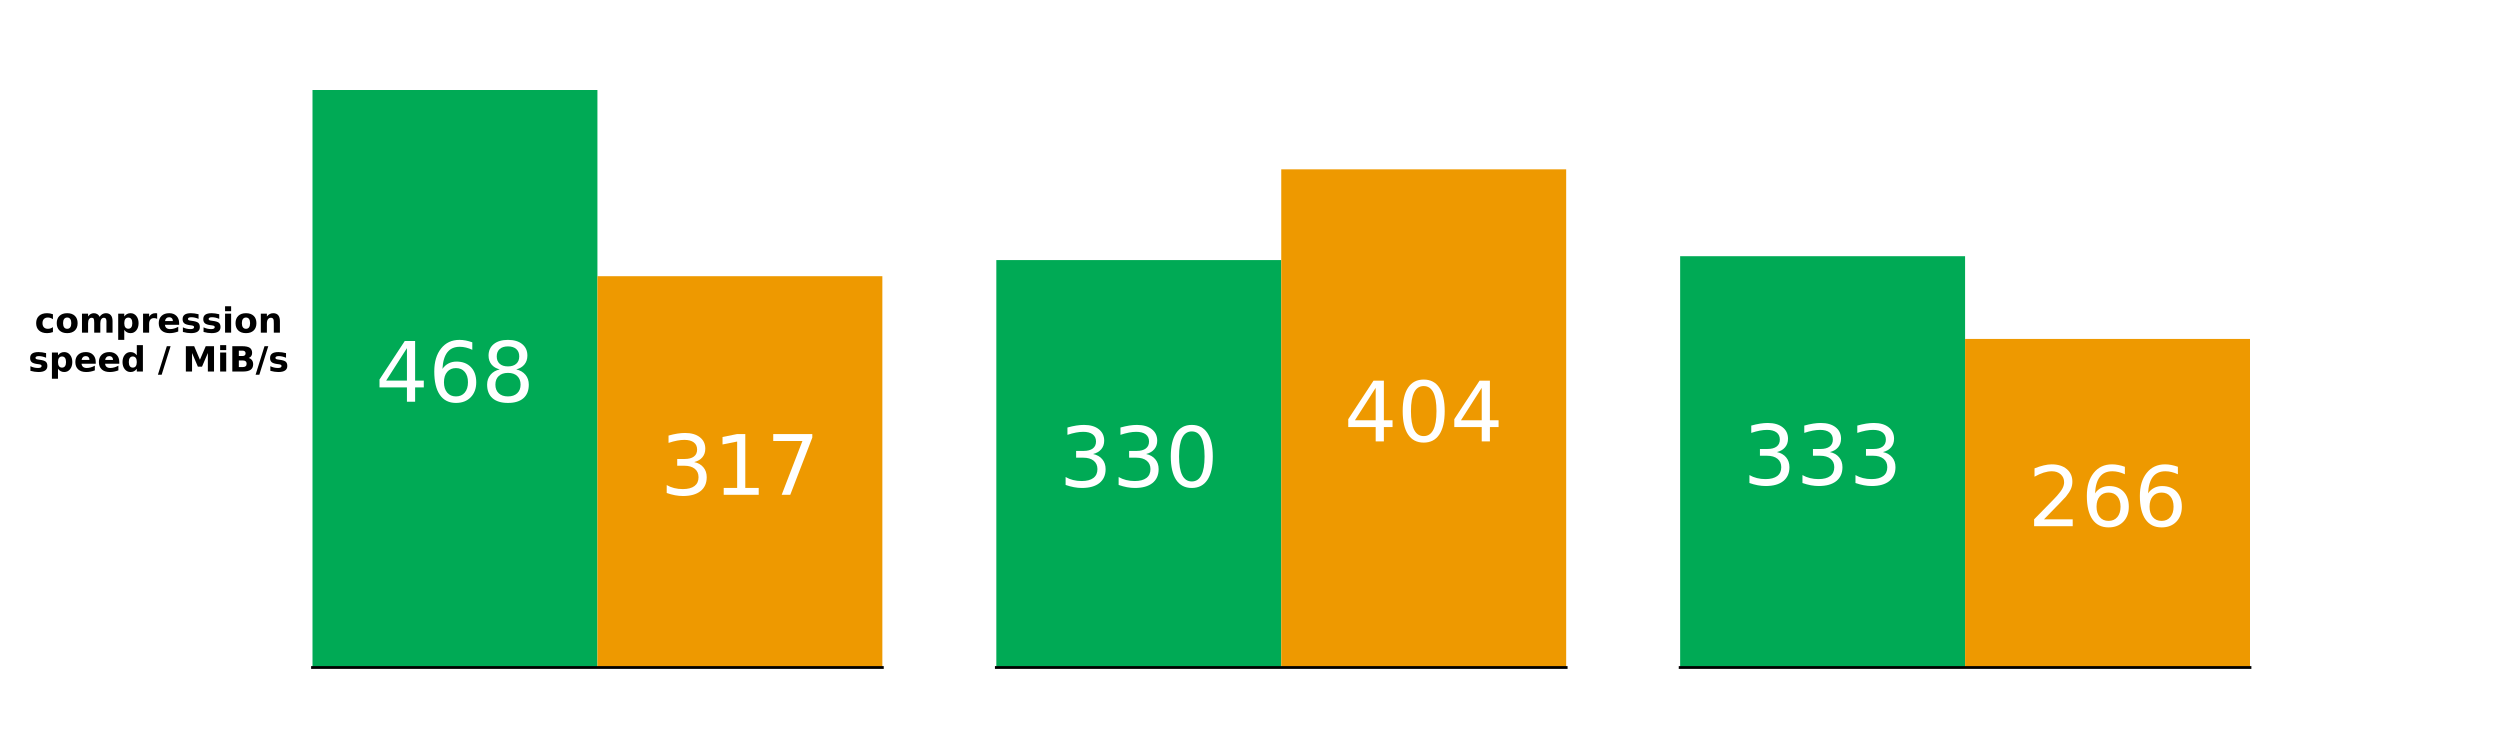
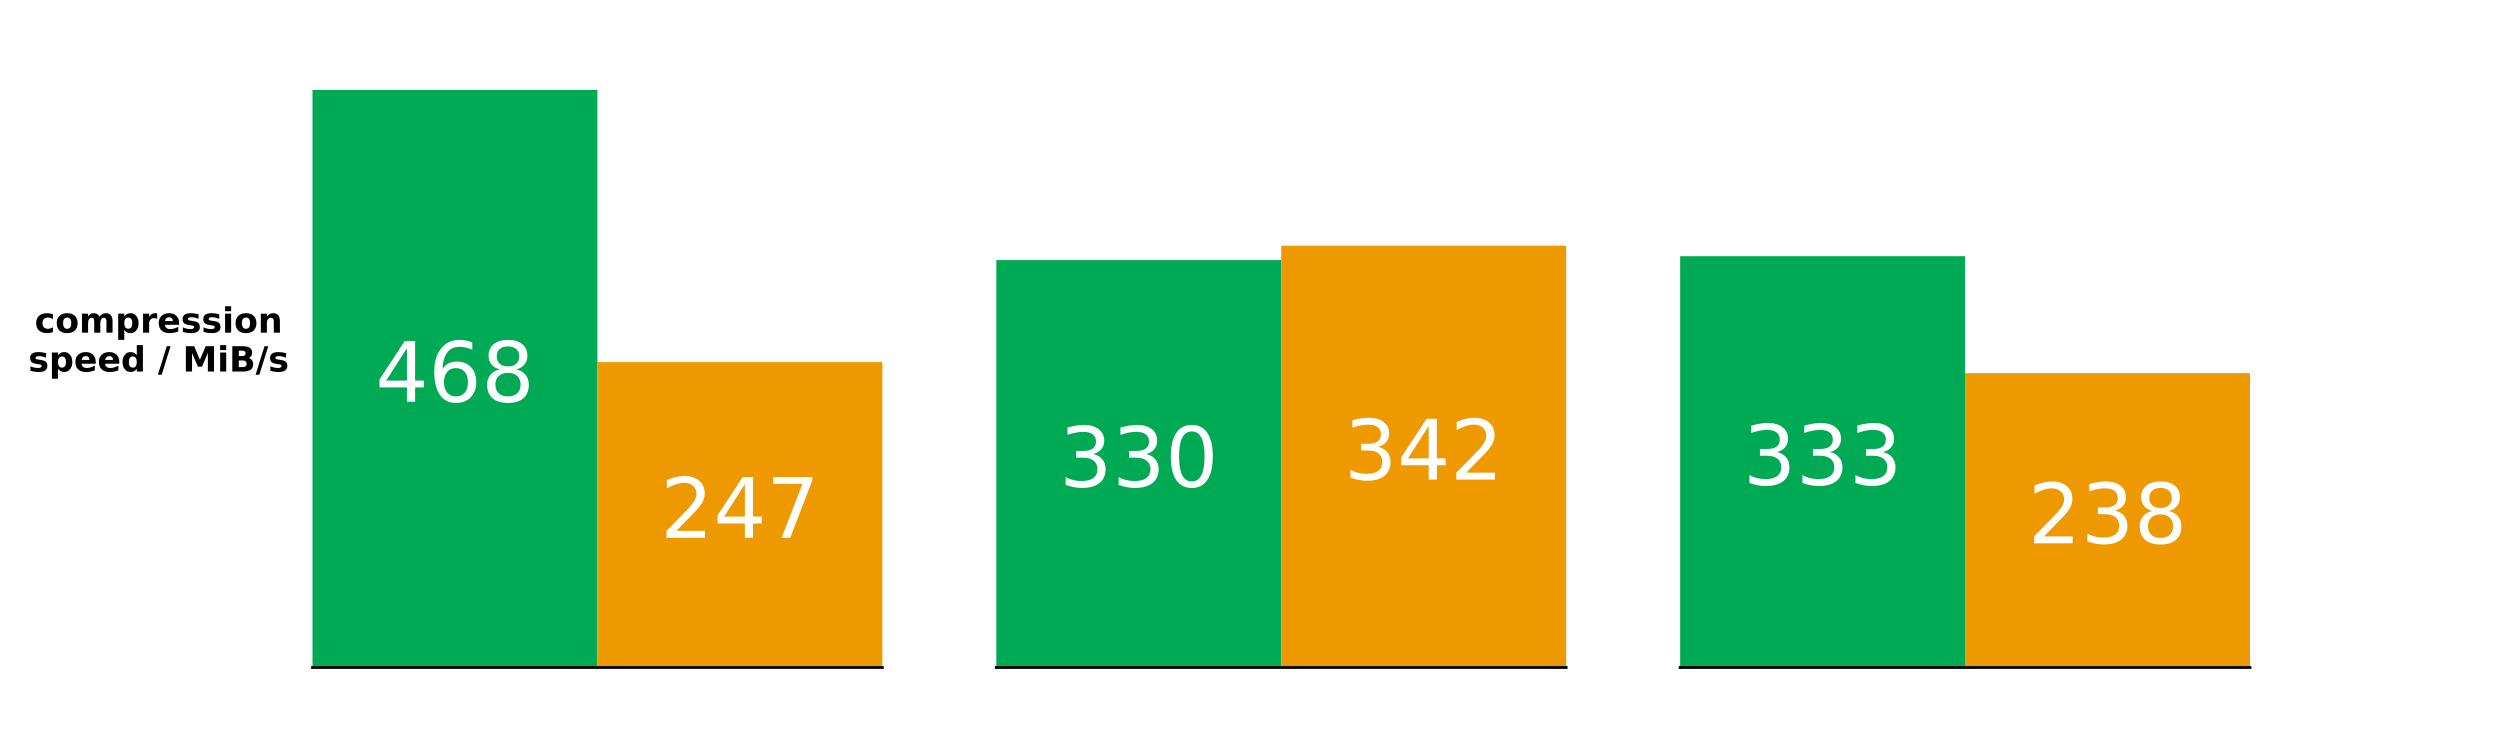
<svg xmlns="http://www.w3.org/2000/svg" xmlns:xlink="http://www.w3.org/1999/xlink" width="960" height="288" viewBox="0 0 720 216">
  <defs>
    <style>*{stroke-linejoin:round;stroke-linecap:butt}</style>
  </defs>
  <g id="figure_1">
    <path id="patch_1" d="M0 216h720V0H0z" style="fill:#fff" />
    <g id="axes_1">
      <path id="patch_2" d="M90 192.24h164.118V25.92H90z" style="fill:#fff" />
-       <path id="patch_3" d="M90 192.24h82.059V25.92H90z" clip-path="url(#p84df013199)" style="fill:#0a5" />
-       <path id="patch_4" d="M172.059 192.24h82.059V79.54h-82.06z" clip-path="url(#p84df013199)" style="fill:#e90" />
+       <path id="patch_3" d="M90 192.24h82.059V25.92H90z" clip-path="url(#pb6b6af82dc)" style="fill:#0a5" />
+       <path id="patch_4" d="M172.059 192.24h82.059v-87.954h-82.06z" clip-path="url(#pb6b6af82dc)" style="fill:#e90" />
      <g id="matplotlib.axis_2">
        <g id="text_1">
          <g transform="matrix(.1 0 0 -.1 9.983 95.802)">
            <defs>
              <path id="DejaVuSans-Bold-63" d="M3366 3391v-913q-228 156-458 231t-477 75q-468 0-729-273t-261-764q0-491 261-765 261-273 729-273 263 0 499 78 236 79 436 232V103Q3103 6 2833-42q-270-49-542-49-947 0-1482 486-534 486-534 1352t534 1351q535 486 1482 486 275 0 542-48t533-145z" transform="scale(.01563)" />
              <path id="DejaVuSans-Bold-6f" d="M2203 2784q-372 0-567-267t-195-770q0-503 195-771 195-267 567-267 366 0 559 267 194 268 194 771t-194 770q-193 267-559 267zm0 800q903 0 1411-488 508-487 508-1349 0-863-508-1351Q3106-91 2203-91q-906 0-1417 487-511 488-511 1351 0 862 511 1349 511 488 1417 488z" transform="scale(.01563)" />
              <path id="DejaVuSans-Bold-6d" d="M3781 2919q213 325 505 495t642 170q603 0 919-372 316-371 316-1081V0H5038v1825q3 41 4 84 2 44 2 125 0 372-110 539-109 168-353 168-318 0-492-263-173-262-180-759V0H2784v1825q0 581-100 748-100 168-356 168-322 0-497-264t-175-755V0H531v3500h1125v-512q207 296 474 446t589 150q362 0 640-175 279-175 422-490z" transform="scale(.01563)" />
              <path id="DejaVuSans-Bold-70" d="M1656 506v-1837H538v4831h1118v-512q232 306 513 451t647 145q647 0 1062-514 416-514 416-1323T3878 423Q3463-91 2816-91q-366 0-647 145-281 146-513 452zm744 2266q-359 0-552-264-192-264-192-761t192-761q193-264 552-264t548 262q190 263 190 763t-190 762q-189 263-548 263z" transform="scale(.01563)" />
              <path id="DejaVuSans-Bold-72" d="M3138 2547q-147 69-293 101-145 33-292 33-431 0-664-277-233-276-233-791V0H538v3500h1118v-575q216 344 495 501 280 158 671 158 56 0 121-5 66-4 191-20l4-1012z" transform="scale(.01563)" />
              <path id="DejaVuSans-Bold-65" d="M4031 1759v-318H1416q40-394 284-591t681-197q353 0 723 105 371 105 762 317V213Q3469 63 3072-14t-794-77q-950 0-1477 483-526 483-526 1355 0 856 517 1346 517 491 1424 491 825 0 1320-497 495-496 495-1328zm-1150 372q0 319-186 514-186 196-486 196-325 0-528-183t-253-527h1453z" transform="scale(.01563)" />
              <path id="DejaVuSans-Bold-73" d="M3272 3391v-850q-359 150-694 225-334 75-631 75-319 0-474-80-154-80-154-245 0-135 117-207 117-71 420-106l197-28q860-109 1156-359 297-250 297-785 0-559-413-841Q2681-91 1863-91q-347 0-718 55-370 55-761 164v850q335-162 686-244 352-81 714-81 329 0 494 90 166 91 166 270 0 150-114 223t-455 114l-197 25q-747 94-1047 347t-300 769q0 556 381 824 382 269 1169 269 310 0 650-47 341-46 741-146z" transform="scale(.01563)" />
              <path id="DejaVuSans-Bold-69" d="M538 3500h1118V0H538v3500zm0 1363h1118v-913H538v913z" transform="scale(.01563)" />
              <path id="DejaVuSans-Bold-6e" d="M4056 2131V0H2931v1631q0 453-20 625t-70 253q-66 110-179 171-112 61-256 61-350 0-550-271-200-270-200-748V0H538v3500h1118v-512q253 306 537 451 285 145 629 145 606 0 920-372 314-371 314-1081z" transform="scale(.01563)" />
            </defs>
            <use xlink:href="#DejaVuSans-Bold-63" />
            <use xlink:href="#DejaVuSans-Bold-6f" x="59.277" />
            <use xlink:href="#DejaVuSans-Bold-6d" x="127.979" />
            <use xlink:href="#DejaVuSans-Bold-70" x="232.178" />
            <use xlink:href="#DejaVuSans-Bold-72" x="303.76" />
            <use xlink:href="#DejaVuSans-Bold-65" x="353.076" />
            <use xlink:href="#DejaVuSans-Bold-73" x="420.898" />
            <use xlink:href="#DejaVuSans-Bold-73" x="480.42" />
            <use xlink:href="#DejaVuSans-Bold-69" x="539.941" />
            <use xlink:href="#DejaVuSans-Bold-6f" x="574.219" />
            <use xlink:href="#DejaVuSans-Bold-6e" x="642.92" />
          </g>
          <g transform="matrix(.1 0 0 -.1 8.16 107)">
            <defs>
              <path id="DejaVuSans-Bold-64" d="M2919 2988v1875h1125V0H2919v506q-231-309-510-453-278-144-643-144-647 0-1063 514-415 515-415 1324t415 1323q416 514 1063 514 362 0 642-145t511-451zM2181 722q360 0 549 262 189 263 189 763t-189 762q-189 263-549 263-356 0-545-263-189-262-189-762t189-763q189-262 545-262z" transform="scale(.01563)" />
              <path id="DejaVuSans-Bold-2f" d="M1644 4666h694L691-594H0l1644 5260z" transform="scale(.01563)" />
              <path id="DejaVuSans-Bold-4d" d="M588 4666h1531l1062-2497 1069 2497h1528V0H4641v3413L3566 897h-763L1728 3413V0H588v4666z" transform="scale(.01563)" />
              <path id="DejaVuSans-Bold-42" d="M2456 2859q285 0 431 125 147 125 147 369 0 241-147 367-146 127-431 127h-665v-988h665zm41-2040q362 0 545 153t183 462q0 304-181 455-181 152-547 152h-706V819h706zm1119 1678q387-113 599-416 213-303 213-743 0-675-456-1007Q3516 0 2584 0H588v4666h1806q972 0 1408-294t436-941q0-340-160-579-159-239-462-355z" transform="scale(.01563)" />
            </defs>
            <use xlink:href="#DejaVuSans-Bold-73" />
            <use xlink:href="#DejaVuSans-Bold-70" x="59.521" />
            <use xlink:href="#DejaVuSans-Bold-65" x="131.104" />
            <use xlink:href="#DejaVuSans-Bold-65" x="198.926" />
            <use xlink:href="#DejaVuSans-Bold-64" x="266.748" />
            <use xlink:href="#DejaVuSans-Bold-20" x="338.33" />
            <use xlink:href="#DejaVuSans-Bold-2f" x="373.145" />
            <use xlink:href="#DejaVuSans-Bold-20" x="409.668" />
            <use xlink:href="#DejaVuSans-Bold-4d" x="444.482" />
            <use xlink:href="#DejaVuSans-Bold-69" x="543.994" />
            <use xlink:href="#DejaVuSans-Bold-42" x="578.271" />
            <use xlink:href="#DejaVuSans-Bold-2f" x="654.492" />
            <use xlink:href="#DejaVuSans-Bold-73" x="691.016" />
          </g>
        </g>
      </g>
      <path id="patch_5" d="M90 192.24h164.118" style="fill:none;stroke:#000;stroke-width:.8;stroke-linejoin:miter;stroke-linecap:square" />
      <g id="text_2" style="fill:#fff" transform="matrix(.24 0 0 -.24 108.124 115.703)">
        <defs>
          <path id="DejaVuSans-34" d="M2419 4116 825 1625h1594v2491zm-166 550h794V1625h666v-525h-666V0h-628v1100H313v609l1940 2957z" transform="scale(.01563)" />
          <path id="DejaVuSans-36" d="M2113 2584q-425 0-674-291-248-290-248-796 0-503 248-796 249-292 674-292t673 292q248 293 248 796 0 506-248 796-248 291-673 291zm1253 1979v-575q-238 112-480 171-242 60-480 60-625 0-955-422-329-422-376-1275 184 272 462 417 279 145 613 145 703 0 1111-427 408-426 408-1160 0-719-425-1154Q2819-91 2113-91q-810 0-1238 620-428 621-428 1799 0 1106 525 1764t1409 658q238 0 480-47t505-140z" transform="scale(.01563)" />
          <path id="DejaVuSans-38" d="M2034 2216q-450 0-708-241-257-241-257-662 0-422 257-663 258-241 708-241t709 242q260 243 260 662 0 421-258 662-257 241-711 241zm-631 268q-406 100-633 378-226 279-226 679 0 559 398 884 399 325 1092 325 697 0 1094-325t397-884q0-400-227-679-226-278-629-378 456-106 710-416 255-309 255-755 0-679-414-1042Q2806-91 2034-91q-771 0-1186 362-414 363-414 1042 0 446 256 755 257 310 713 416zm-231 997q0-362 226-565 227-203 636-203 407 0 636 203 230 203 230 565 0 363-230 566-229 203-636 203-409 0-636-203-226-203-226-566z" transform="scale(.01563)" />
        </defs>
        <use xlink:href="#DejaVuSans-34" />
        <use xlink:href="#DejaVuSans-36" x="63.623" />
        <use xlink:href="#DejaVuSans-38" x="127.246" />
      </g>
-       <g id="text_3" style="fill:#fff" transform="matrix(.24 0 0 -.24 190.183 142.512)">
+       <g id="text_3" style="fill:#fff" transform="matrix(.24 0 0 -.24 190.183 154.886)">
        <defs>
-           <path id="DejaVuSans-33" d="M2597 2516q453-97 707-404 255-306 255-756 0-690-475-1069Q2609-91 1734-91q-293 0-604 58T488 141v609q262-153 574-231 313-78 654-78 593 0 904 234t311 681q0 413-289 645-289 233-804 233h-544v519h569q465 0 712 186t247 536q0 359-255 551-254 193-729 193-260 0-557-57-297-56-653-174v562q360 100 674 150t592 50q719 0 1137-327 419-326 419-882 0-388-222-655t-631-370z" transform="scale(.01563)" />
-           <path id="DejaVuSans-31" d="M794 531h1031v3560L703 3866v575l1116 225h631V531h1031V0H794v531z" transform="scale(.01563)" />
+           <path id="DejaVuSans-32" d="M1228 531h2203V0H469v531q359 372 979 998 621 627 780 809 303 340 423 576 121 236 121 464 0 372-261 606-261 235-680 235-297 0-627-103-329-103-704-313v638q381 153 712 231 332 78 607 78 725 0 1156-363 431-362 431-968 0-288-108-546-107-257-392-607-78-91-497-524-418-433-1181-1211z" transform="scale(.01563)" />
          <path id="DejaVuSans-37" d="M525 4666h3000v-269L1831 0h-659l1594 4134H525v532z" transform="scale(.01563)" />
        </defs>
-         <use xlink:href="#DejaVuSans-33" />
-         <use xlink:href="#DejaVuSans-31" x="63.623" />
+         <use xlink:href="#DejaVuSans-32" />
+         <use xlink:href="#DejaVuSans-34" x="63.623" />
        <use xlink:href="#DejaVuSans-37" x="127.246" />
      </g>
    </g>
    <g id="axes_2">
      <path id="patch_6" d="M286.941 192.24H451.06V25.92H286.94z" style="fill:#fff" />
-       <path id="patch_7" d="M286.941 192.24H369V74.902h-82.059z" clip-path="url(#pbbb17c4119)" style="fill:#0a5" />
-       <path id="patch_8" d="M369 192.24h82.059V48.776H369z" clip-path="url(#pbbb17c4119)" style="fill:#e90" />
+       <path id="patch_7" d="M286.941 192.24H369V74.902h-82.059z" clip-path="url(#pa0ada19edd)" style="fill:#0a5" />
+       <path id="patch_8" d="M369 192.24h82.059V70.76H369z" clip-path="url(#pa0ada19edd)" style="fill:#e90" />
      <path id="patch_9" d="M286.941 192.24H451.06" style="fill:none;stroke:#000;stroke-width:.8;stroke-linejoin:miter;stroke-linecap:square" />
      <g id="text_4" style="fill:#fff" transform="matrix(.24 0 0 -.24 305.066 140.193)">
        <defs>
+           <path id="DejaVuSans-33" d="M2597 2516q453-97 707-404 255-306 255-756 0-690-475-1069Q2609-91 1734-91q-293 0-604 58T488 141v609q262-153 574-231 313-78 654-78 593 0 904 234t311 681q0 413-289 645-289 233-804 233h-544v519h569q465 0 712 186t247 536q0 359-255 551-254 193-729 193-260 0-557-57-297-56-653-174v562q360 100 674 150t592 50q719 0 1137-327 419-326 419-882 0-388-222-655t-631-370z" transform="scale(.01563)" />
          <path id="DejaVuSans-30" d="M2034 4250q-487 0-733-480-245-479-245-1442 0-959 245-1439 246-480 733-480 491 0 736 480 246 480 246 1439 0 963-246 1442-245 480-736 480zm0 500q785 0 1199-621 414-620 414-1801 0-1178-414-1799Q2819-91 2034-91q-784 0-1198 620-414 621-414 1799 0 1181 414 1801 414 621 1198 621z" transform="scale(.01563)" />
        </defs>
        <use xlink:href="#DejaVuSans-33" />
        <use xlink:href="#DejaVuSans-33" x="63.623" />
        <use xlink:href="#DejaVuSans-30" x="127.246" />
      </g>
-       <g id="text_5" style="fill:#fff" transform="matrix(.24 0 0 -.24 387.124 127.13)">
-         <use xlink:href="#DejaVuSans-34" />
-         <use xlink:href="#DejaVuSans-30" x="63.623" />
-         <use xlink:href="#DejaVuSans-34" x="127.246" />
+       <g id="text_5" style="fill:#fff" transform="matrix(.24 0 0 -.24 387.124 138.122)">
+         <use xlink:href="#DejaVuSans-33" />
+         <use xlink:href="#DejaVuSans-34" x="63.623" />
+         <use xlink:href="#DejaVuSans-32" x="127.246" />
      </g>
    </g>
    <g id="axes_3">
      <path id="patch_10" d="M483.882 192.24H648V25.92H483.882z" style="fill:#fff" />
-       <path id="patch_11" d="M483.882 192.24h82.06V73.785h-82.06z" clip-path="url(#pe8848a503f)" style="fill:#0a5" />
-       <path id="patch_12" d="M565.941 192.24H648V97.619h-82.059z" clip-path="url(#pe8848a503f)" style="fill:#e90" />
+       <path id="patch_11" d="M483.882 192.24h82.06V73.785h-82.06z" clip-path="url(#p3a42ebcb41)" style="fill:#0a5" />
+       <path id="patch_12" d="M565.941 192.24H648v-84.78h-82.059z" clip-path="url(#p3a42ebcb41)" style="fill:#e90" />
      <path id="patch_13" d="M483.882 192.24H648" style="fill:none;stroke:#000;stroke-width:.8;stroke-linejoin:miter;stroke-linecap:square" />
      <g id="text_6" style="fill:#fff" transform="matrix(.24 0 0 -.24 502.007 139.635)">
        <use xlink:href="#DejaVuSans-33" />
        <use xlink:href="#DejaVuSans-33" x="63.623" />
        <use xlink:href="#DejaVuSans-33" x="127.246" />
      </g>
-       <g id="text_7" style="fill:#fff" transform="matrix(.24 0 0 -.24 584.066 151.552)">
-         <defs>
-           <path id="DejaVuSans-32" d="M1228 531h2203V0H469v531q359 372 979 998 621 627 780 809 303 340 423 576 121 236 121 464 0 372-261 606-261 235-680 235-297 0-627-103-329-103-704-313v638q381 153 712 231 332 78 607 78 725 0 1156-363 431-362 431-968 0-288-108-546-107-257-392-607-78-91-497-524-418-433-1181-1211z" transform="scale(.01563)" />
-         </defs>
+       <g id="text_7" style="fill:#fff" transform="matrix(.24 0 0 -.24 584.066 156.472)">
        <use xlink:href="#DejaVuSans-32" />
-         <use xlink:href="#DejaVuSans-36" x="63.623" />
-         <use xlink:href="#DejaVuSans-36" x="127.246" />
+         <use xlink:href="#DejaVuSans-33" x="63.623" />
+         <use xlink:href="#DejaVuSans-38" x="127.246" />
      </g>
    </g>
  </g>
  <defs>
-     <clipPath id="p84df013199">
+     <clipPath id="pb6b6af82dc">
      <path d="M90 25.92h164.118v166.32H90z" />
    </clipPath>
-     <clipPath id="pbbb17c4119">
+     <clipPath id="pa0ada19edd">
      <path d="M286.941 25.92h164.118v166.32H286.941z" />
    </clipPath>
-     <clipPath id="pe8848a503f">
+     <clipPath id="p3a42ebcb41">
      <path d="M483.882 25.92H648v166.32H483.882z" />
    </clipPath>
  </defs>
</svg>
